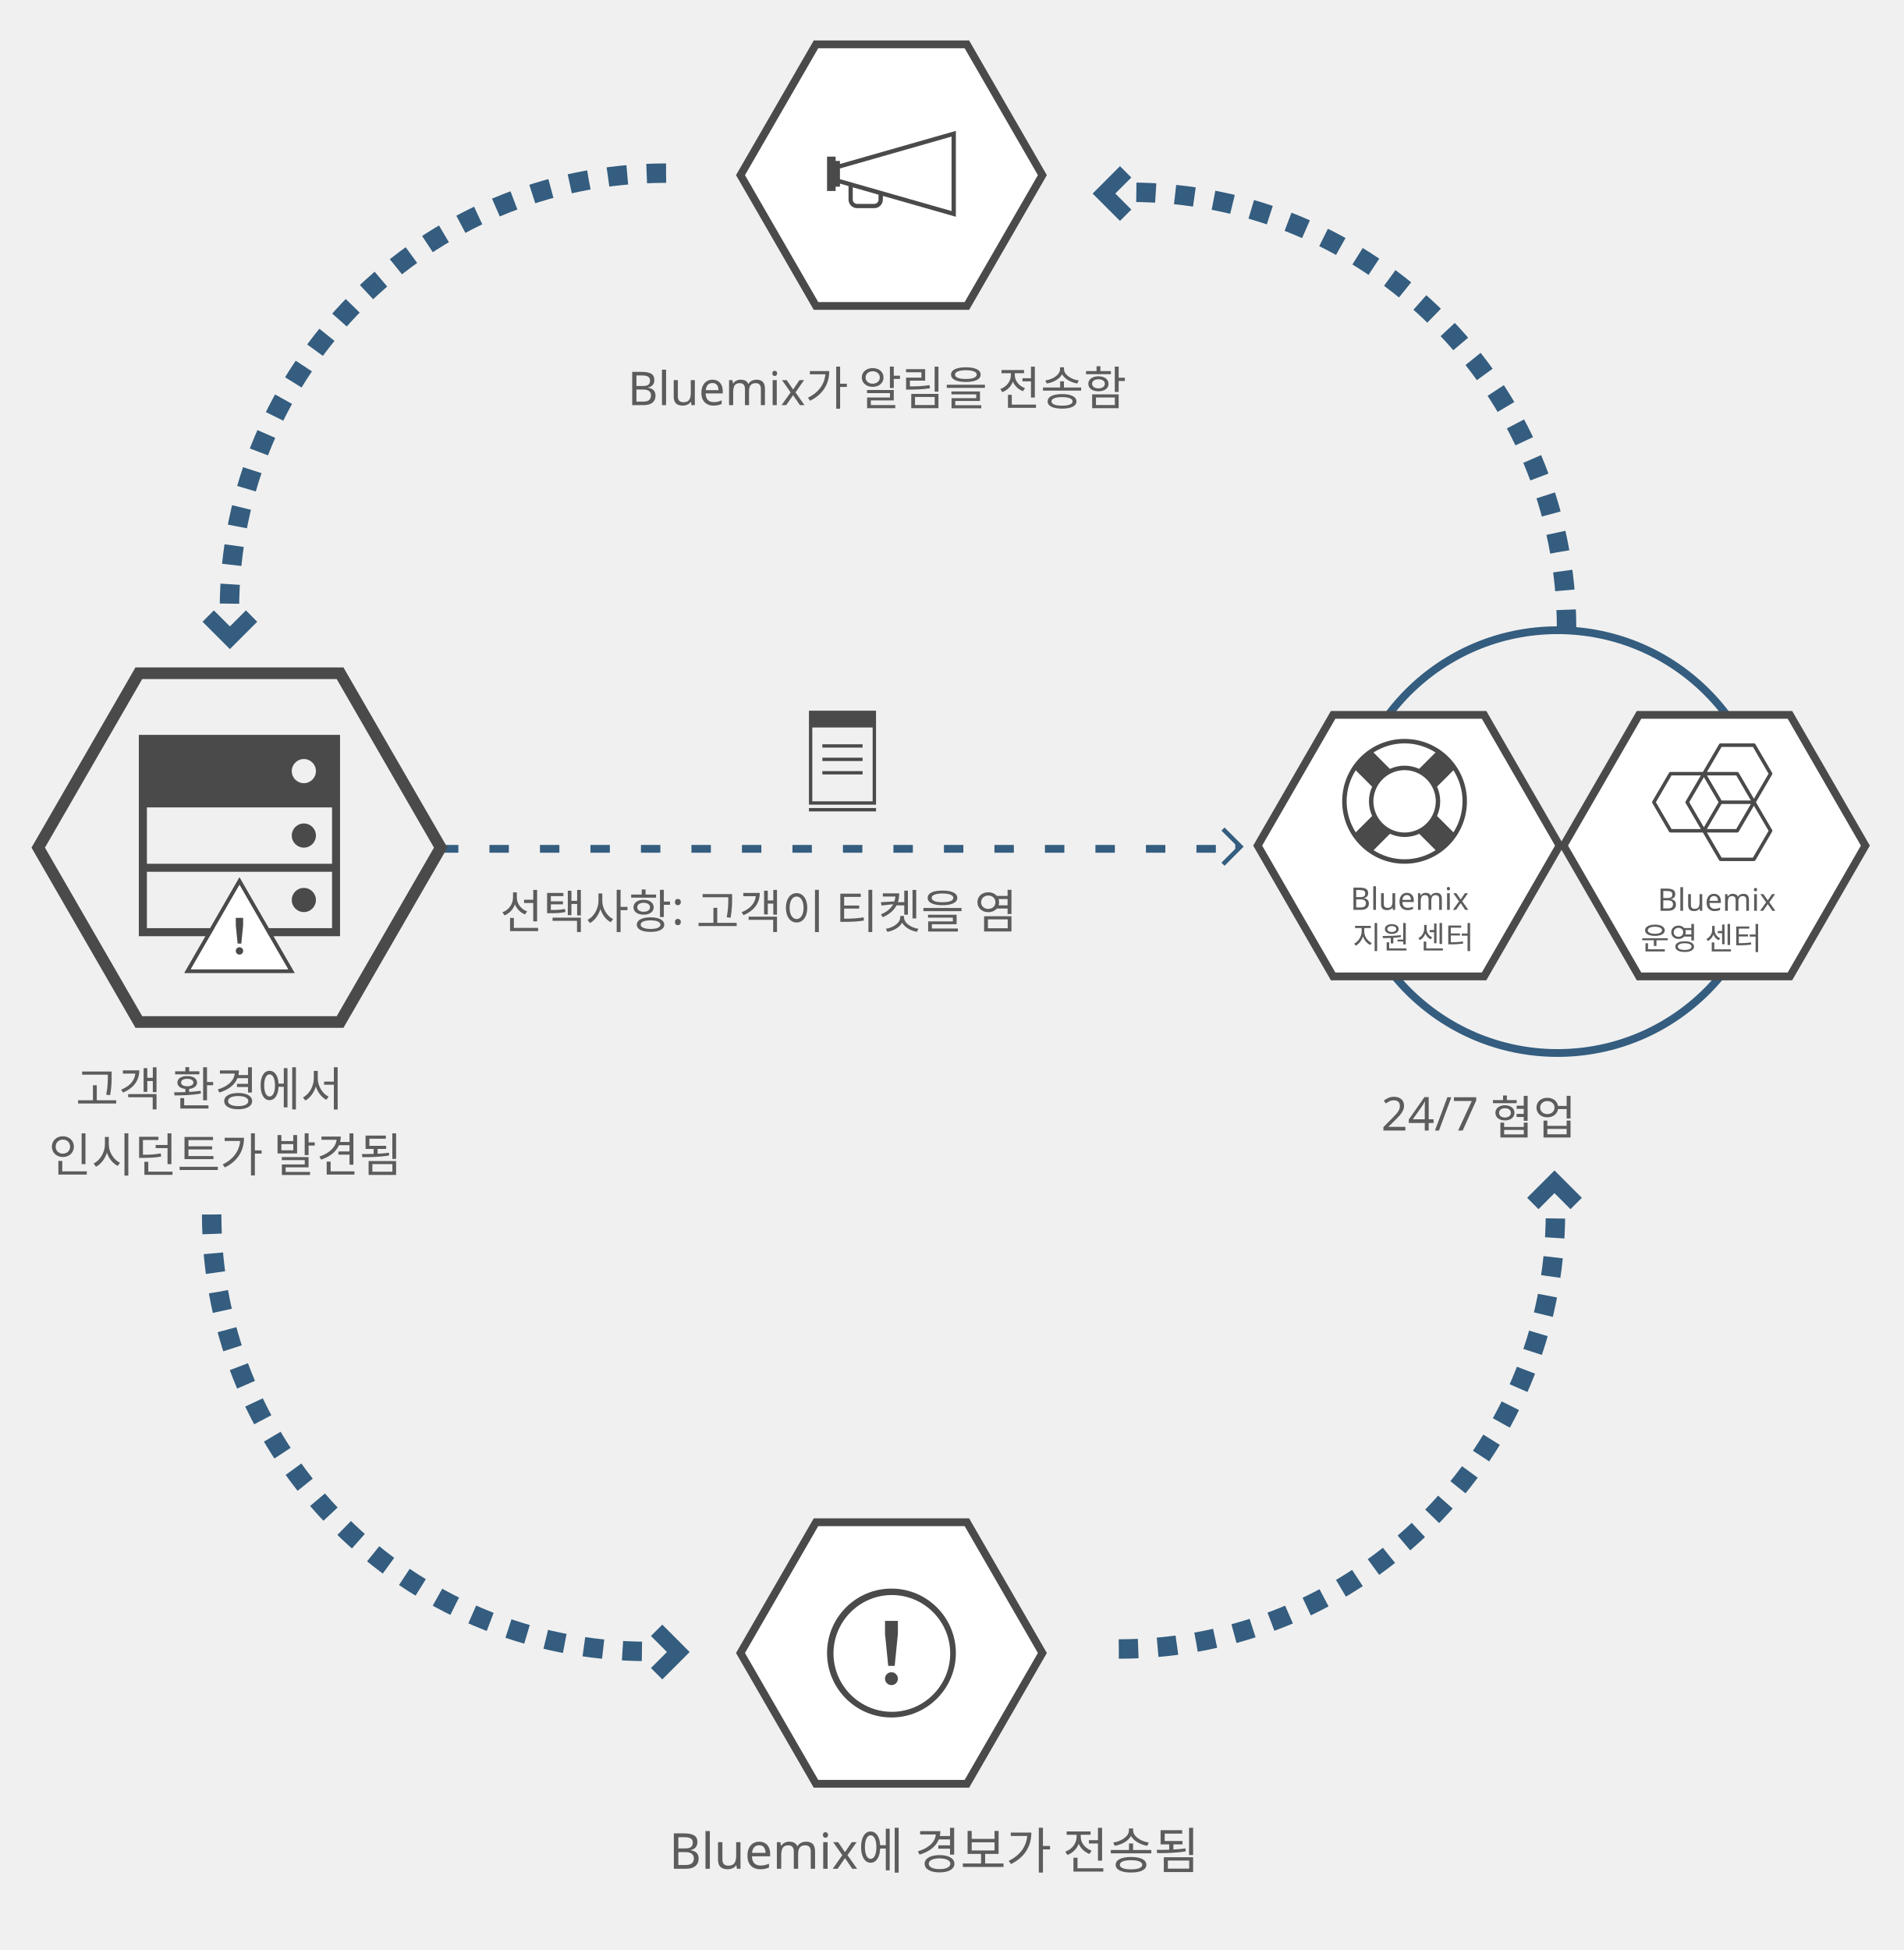
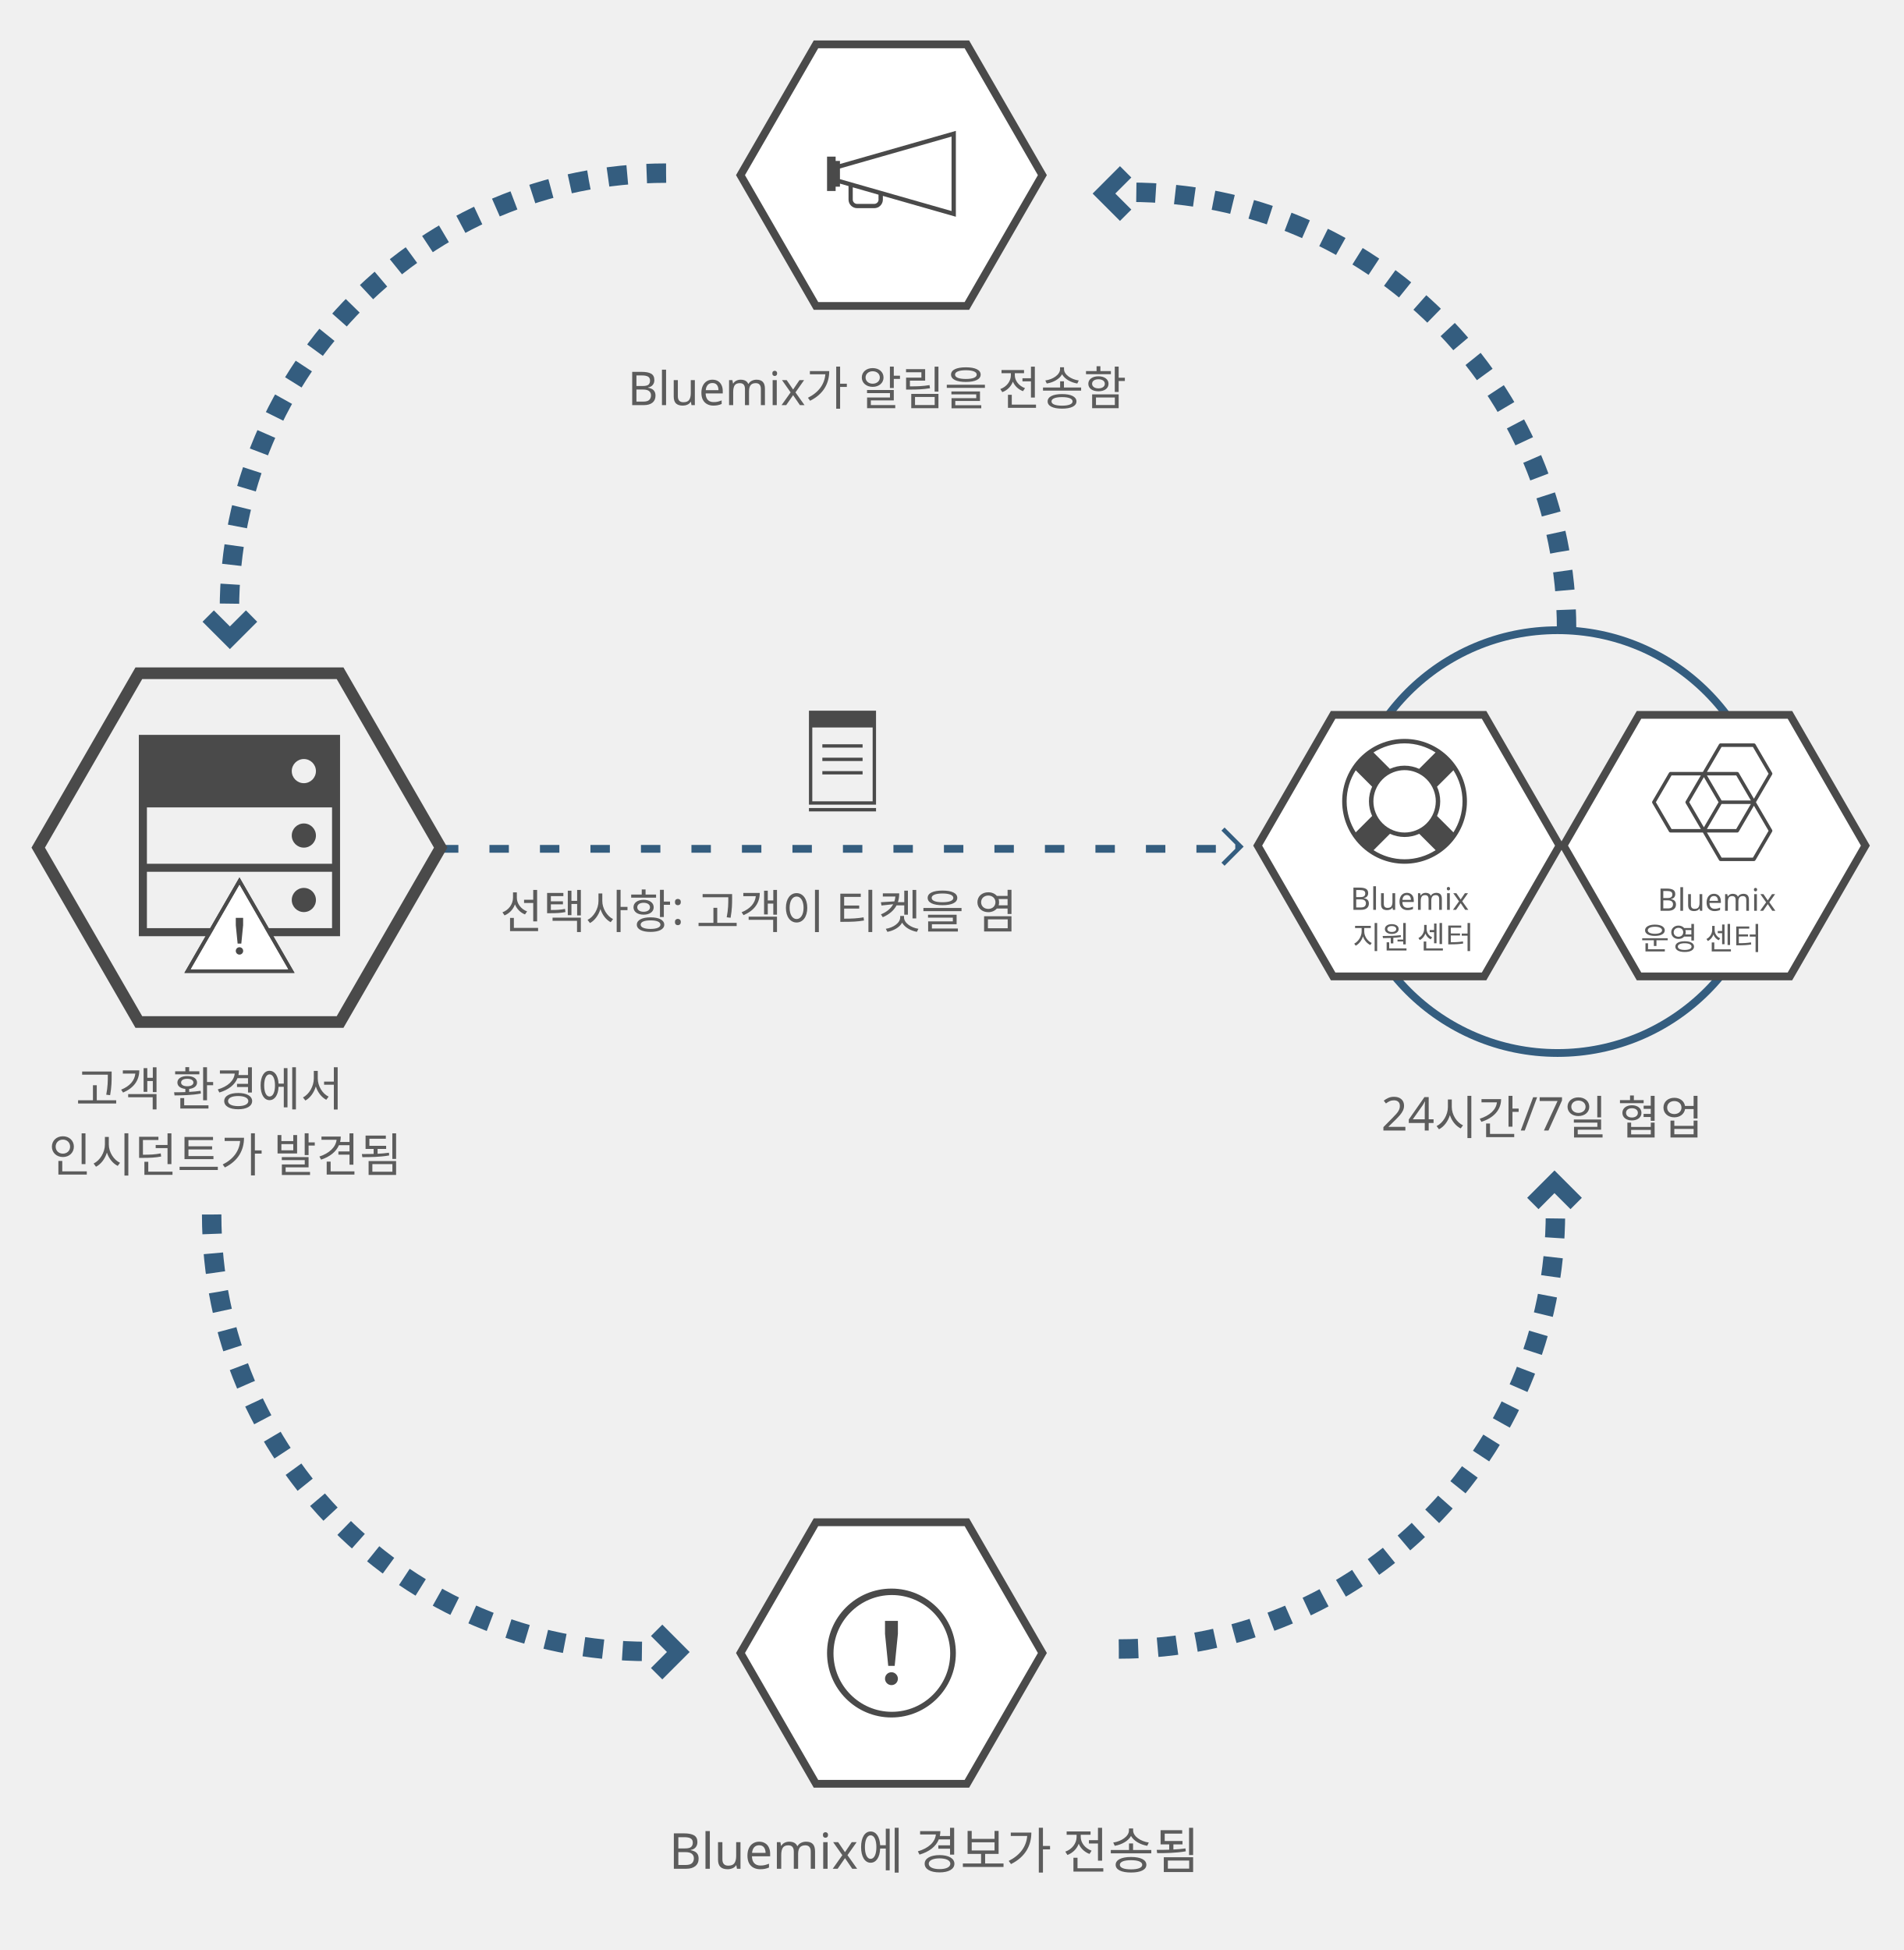
<svg xmlns="http://www.w3.org/2000/svg" xmlns:xlink="http://www.w3.org/1999/xlink" version="1.1" id="Layer_1" x="0px" y="0px" viewBox="0 0 490 502" style="enable-background:new 0 0 490 502;" xml:space="preserve">
  <style type="text/css">
	.st0{clip-path:url(#SVGID_2_);}
	.st1{clip-path:url(#SVGID_4_);fill:#4A4A4A;}
	.st2{clip-path:url(#SVGID_6_);}
	.st3{clip-path:url(#SVGID_8_);fill:#4A4A4A;}
	.st4{clip-path:url(#SVGID_10_);}
	.st5{clip-path:url(#SVGID_12_);fill:#4A4A4A;}
	.st6{clip-path:url(#SVGID_14_);}
	.st7{clip-path:url(#SVGID_16_);fill:#4A4A4A;}
	.st8{clip-path:url(#SVGID_18_);}
	.st9{clip-path:url(#SVGID_20_);fill:#4A4A4A;}
	.st10{clip-path:url(#SVGID_22_);}
	.st11{clip-path:url(#SVGID_24_);fill:#4A4A4A;}
	.st12{clip-path:url(#SVGID_26_);}
	.st13{clip-path:url(#SVGID_28_);fill:#4A4A4A;}
	.st14{clip-path:url(#SVGID_30_);}
	.st15{clip-path:url(#SVGID_32_);fill:#FFFFFF;}
	.st16{clip-path:url(#SVGID_34_);}
	.st17{clip-path:url(#SVGID_36_);fill:#4A4A4A;}
	.st18{clip-path:url(#SVGID_38_);}
	.st19{clip-path:url(#SVGID_40_);fill:#4A4A4A;}
	.st20{clip-path:url(#SVGID_42_);fill:none;stroke:#345D7F;stroke-width:2;stroke-miterlimit:10;}
	.st21{clip-path:url(#SVGID_44_);}
	.st22{clip-path:url(#SVGID_46_);fill:#FFFFFF;}
	.st23{clip-path:url(#SVGID_48_);fill:none;stroke:#4A4A4A;stroke-width:2;stroke-miterlimit:10;}
	.st24{clip-path:url(#SVGID_50_);}
	.st25{clip-path:url(#SVGID_52_);fill:#FFFFFF;}
	.st26{clip-path:url(#SVGID_54_);fill:none;stroke:#4A4A4A;stroke-width:2;stroke-miterlimit:10;}
	.st27{clip-path:url(#SVGID_56_);}
	.st28{clip-path:url(#SVGID_58_);fill:#FFFFFF;}
	.st29{clip-path:url(#SVGID_60_);fill:none;stroke:#4A4A4A;stroke-width:2;stroke-miterlimit:10;}
	.st30{clip-path:url(#SVGID_62_);}
	.st31{clip-path:url(#SVGID_64_);fill:#FFFFFF;}
	.st32{clip-path:url(#SVGID_66_);fill:none;stroke:#4A4A4A;stroke-width:2;stroke-miterlimit:10;}
	.st33{clip-path:url(#SVGID_66_);fill:none;stroke:#345D7F;stroke-width:2;stroke-miterlimit:10;stroke-dasharray:5,8,5,8;}
	.st34{clip-path:url(#SVGID_66_);}
	.st35{fill:#5C5C5C;}
	.st36{font-family:'HelvNeueRomanforIBM';}
	.st37{font-size:12px;}
	.st38{font-family:'HelvNeueBoldforIBM';}
	.st39{font-size:8px;}
	.st40{clip-path:url(#SVGID_68_);}
	.st41{clip-path:url(#SVGID_70_);fill:#4A4A4A;}
	.st42{clip-path:url(#SVGID_72_);fill:none;stroke:#345D7F;stroke-width:5;stroke-miterlimit:10;stroke-dasharray:5,5,5,5;}
	.st43{clip-path:url(#SVGID_72_);fill:none;stroke:#4A4A4A;stroke-width:3;stroke-miterlimit:10;}
	.st44{clip-path:url(#SVGID_72_);}
	.st45{clip-path:url(#SVGID_74_);}
	.st46{clip-path:url(#SVGID_76_);fill:#4A4A4A;}
	.st47{clip-path:url(#SVGID_78_);}
	.st48{clip-path:url(#SVGID_80_);fill:#4A4A4A;}
	.st49{font-size:12.763px;}
	.st50{clip-path:url(#SVGID_82_);}
	.st51{clip-path:url(#SVGID_84_);enable-background:new    ;}
	.st52{clip-path:url(#SVGID_86_);}
	.st53{clip-path:url(#SVGID_88_);}
	.st54{clip-path:url(#SVGID_90_);fill:#4A4A4A;}
	.st55{clip-path:url(#SVGID_92_);}
	.st56{clip-path:url(#SVGID_94_);fill:#4A4A4A;}
	.st57{clip-path:url(#SVGID_96_);}
	.st58{clip-path:url(#SVGID_98_);fill:#4A4A4A;}
	.st59{clip-path:url(#SVGID_100_);}
	.st60{clip-path:url(#SVGID_102_);fill:#4A4A4A;}
	.st61{clip-path:url(#SVGID_104_);}
	.st62{clip-path:url(#SVGID_106_);fill:#4A4A4A;}
	.st63{clip-path:url(#SVGID_108_);}
	.st64{clip-path:url(#SVGID_110_);fill:#4A4A4A;}
	.st65{clip-path:url(#SVGID_112_);}
	.st66{clip-path:url(#SVGID_114_);fill:#FF5003;}
	.st67{fill:none;stroke:#345D7F;stroke-width:3;stroke-miterlimit:10;}
	.st68{clip-path:url(#SVGID_116_);}
	.st69{clip-path:url(#SVGID_118_);fill:#345D7F;}
	.st70{clip-path:url(#SVGID_120_);}
	.st71{clip-path:url(#SVGID_122_);fill:#345D7F;}
	.st72{clip-path:url(#SVGID_124_);}
	.st73{clip-path:url(#SVGID_126_);fill:#345D7F;}
	.st74{clip-path:url(#SVGID_128_);}
	.st75{clip-path:url(#SVGID_130_);fill:#345D7F;}
</style>
  <g>
    <defs>
      <path id="SVGID_1_" d="M78.22,195.4c1.72,0,3.11,1.39,3.11,3.11c0,1.72-1.39,3.11-3.11,3.11c-1.72,0-3.11-1.39-3.11-3.11    C75.11,196.8,76.51,195.4,78.22,195.4z M85.47,222.36H37.82v-14.51h47.66V222.36z M85.47,238.94H37.82v-14.51h47.66V238.94z     M35.74,189.18v16.59v2.07v14.51v2.07v16.59h51.8v-16.59v-2.07v-14.51v-2.07v-16.59H35.74z" />
    </defs>
    <clipPath id="SVGID_2_">
      <use xlink:href="#SVGID_1_" style="overflow:visible;" />
    </clipPath>
    <g class="st0">
      <defs>
        <rect id="SVGID_3_" width="490" height="502" />
      </defs>
      <clipPath id="SVGID_4_">
        <use xlink:href="#SVGID_3_" style="overflow:visible;" />
      </clipPath>
      <rect x="30.74" y="184.18" class="st1" width="61.8" height="61.83" />
    </g>
  </g>
  <g>
    <defs>
      <circle id="SVGID_5_" cx="78.22" cy="215.1" r="3.11" />
    </defs>
    <clipPath id="SVGID_6_">
      <use xlink:href="#SVGID_5_" style="overflow:visible;" />
    </clipPath>
    <g class="st2">
      <defs>
        <rect id="SVGID_7_" width="490" height="502" />
      </defs>
      <clipPath id="SVGID_8_">
        <use xlink:href="#SVGID_7_" style="overflow:visible;" />
      </clipPath>
      <rect x="70.11" y="206.99" class="st3" width="16.22" height="16.22" />
    </g>
  </g>
  <g>
    <defs>
      <circle id="SVGID_9_" cx="78.22" cy="231.69" r="3.11" />
    </defs>
    <clipPath id="SVGID_10_">
      <use xlink:href="#SVGID_9_" style="overflow:visible;" />
    </clipPath>
    <g class="st4">
      <defs>
        <rect id="SVGID_11_" width="490" height="502" />
      </defs>
      <clipPath id="SVGID_12_">
        <use xlink:href="#SVGID_11_" style="overflow:visible;" />
      </clipPath>
      <rect x="70.11" y="223.58" class="st5" width="16.22" height="16.22" />
    </g>
  </g>
  <g>
    <defs>
      <path id="SVGID_13_" d="M61.65,227.78l12.54,21.75H49.1L61.65,227.78z M61.64,225.88l-14.18,24.59h28.36L61.64,225.88z" />
    </defs>
    <clipPath id="SVGID_14_">
      <use xlink:href="#SVGID_13_" style="overflow:visible;" />
    </clipPath>
    <g class="st6">
      <defs>
        <rect id="SVGID_15_" width="490" height="502" />
      </defs>
      <clipPath id="SVGID_16_">
        <use xlink:href="#SVGID_15_" style="overflow:visible;" />
      </clipPath>
      <rect x="42.47" y="220.88" class="st7" width="38.36" height="34.59" />
    </g>
  </g>
  <g>
    <defs>
      <path id="SVGID_17_" d="M61.65,227.78l12.54,21.75H49.1L61.65,227.78z M61.65,225.88l-14.18,24.59h28.36L61.65,225.88z" />
    </defs>
    <clipPath id="SVGID_18_">
      <use xlink:href="#SVGID_17_" style="overflow:visible;" />
    </clipPath>
    <g class="st8">
      <defs>
        <rect id="SVGID_19_" width="490" height="502" />
      </defs>
      <clipPath id="SVGID_20_">
        <use xlink:href="#SVGID_19_" style="overflow:visible;" />
      </clipPath>
      <rect x="42.47" y="220.88" class="st9" width="38.36" height="34.59" />
    </g>
  </g>
  <g>
    <defs>
      <polygon id="SVGID_21_" points="60.7,236.29 60.7,238.18 61.17,242.91 62.12,242.91 62.59,238.18 62.59,236.29   " />
    </defs>
    <clipPath id="SVGID_22_">
      <use xlink:href="#SVGID_21_" style="overflow:visible;" />
    </clipPath>
    <g class="st10">
      <defs>
        <rect id="SVGID_23_" width="490" height="502" />
      </defs>
      <clipPath id="SVGID_24_">
        <use xlink:href="#SVGID_23_" style="overflow:visible;" />
      </clipPath>
      <rect x="55.7" y="231.29" class="st11" width="11.89" height="16.62" />
    </g>
  </g>
  <g>
    <defs>
      <circle id="SVGID_25_" cx="61.65" cy="244.8" r="0.95" />
    </defs>
    <clipPath id="SVGID_26_">
      <use xlink:href="#SVGID_25_" style="overflow:visible;" />
    </clipPath>
    <g class="st12">
      <defs>
        <rect id="SVGID_27_" width="490" height="502" />
      </defs>
      <clipPath id="SVGID_28_">
        <use xlink:href="#SVGID_27_" style="overflow:visible;" />
      </clipPath>
      <rect x="55.7" y="238.86" class="st13" width="11.89" height="11.89" />
    </g>
  </g>
  <g>
    <defs>
      <polygon id="SVGID_29_" points="61.65,227.78 74.19,249.53 49.1,249.53   " />
    </defs>
    <clipPath id="SVGID_30_">
      <use xlink:href="#SVGID_29_" style="overflow:visible;" />
    </clipPath>
    <g class="st14">
      <defs>
        <rect id="SVGID_31_" width="490" height="502" />
      </defs>
      <clipPath id="SVGID_32_">
        <use xlink:href="#SVGID_31_" style="overflow:visible;" />
      </clipPath>
      <rect x="44.1" y="222.78" class="st15" width="35.09" height="31.75" />
    </g>
  </g>
  <g>
    <defs>
      <polygon id="SVGID_33_" points="60.7,236.29 60.7,238.18 61.17,242.91 62.12,242.91 62.59,238.18 62.59,236.29   " />
    </defs>
    <clipPath id="SVGID_34_">
      <use xlink:href="#SVGID_33_" style="overflow:visible;" />
    </clipPath>
    <g class="st16">
      <defs>
        <rect id="SVGID_35_" width="490" height="502" />
      </defs>
      <clipPath id="SVGID_36_">
        <use xlink:href="#SVGID_35_" style="overflow:visible;" />
      </clipPath>
      <rect x="55.7" y="231.29" class="st17" width="11.89" height="16.62" />
    </g>
  </g>
  <g>
    <defs>
      <circle id="SVGID_37_" cx="61.65" cy="244.8" r="0.95" />
    </defs>
    <clipPath id="SVGID_38_">
      <use xlink:href="#SVGID_37_" style="overflow:visible;" />
    </clipPath>
    <g class="st18">
      <defs>
        <rect id="SVGID_39_" width="490" height="502" />
      </defs>
      <clipPath id="SVGID_40_">
        <use xlink:href="#SVGID_39_" style="overflow:visible;" />
      </clipPath>
      <rect x="55.7" y="238.86" class="st19" width="11.89" height="11.89" />
    </g>
  </g>
  <g>
    <defs>
      <rect id="SVGID_41_" width="490" height="502" />
    </defs>
    <clipPath id="SVGID_42_">
      <use xlink:href="#SVGID_41_" style="overflow:visible;" />
    </clipPath>
    <ellipse class="st20" cx="400.96" cy="216.66" rx="54.39" ry="54.42" />
  </g>
  <g>
    <defs>
      <polygon id="SVGID_43_" points="401.47,217.69 382.05,251.36 343.19,251.36 323.77,217.69 343.19,184.03 382.05,184.03   " />
    </defs>
    <clipPath id="SVGID_44_">
      <use xlink:href="#SVGID_43_" style="overflow:visible;" />
    </clipPath>
    <g class="st21">
      <defs>
        <rect id="SVGID_45_" width="490" height="502" />
      </defs>
      <clipPath id="SVGID_46_">
        <use xlink:href="#SVGID_45_" style="overflow:visible;" />
      </clipPath>
      <rect x="318.77" y="179.03" class="st22" width="87.7" height="77.33" />
    </g>
  </g>
  <g>
    <defs>
      <rect id="SVGID_47_" width="490" height="502" />
    </defs>
    <clipPath id="SVGID_48_">
      <use xlink:href="#SVGID_47_" style="overflow:visible;" />
    </clipPath>
    <polygon class="st23" points="401.47,217.69 382.05,251.36 343.19,251.36 323.77,217.69 343.19,184.03 382.05,184.03  " />
  </g>
  <g>
    <defs>
      <polygon id="SVGID_49_" points="268.34,45.09 248.91,78.76 210.06,78.76 190.63,45.09 210.06,11.42 248.91,11.42   " />
    </defs>
    <clipPath id="SVGID_50_">
      <use xlink:href="#SVGID_49_" style="overflow:visible;" />
    </clipPath>
    <g class="st24">
      <defs>
        <rect id="SVGID_51_" width="490" height="502" />
      </defs>
      <clipPath id="SVGID_52_">
        <use xlink:href="#SVGID_51_" style="overflow:visible;" />
      </clipPath>
      <rect x="185.63" y="6.42" class="st25" width="87.7" height="77.33" />
    </g>
  </g>
  <g>
    <defs>
      <rect id="SVGID_53_" width="490" height="502" />
    </defs>
    <clipPath id="SVGID_54_">
      <use xlink:href="#SVGID_53_" style="overflow:visible;" />
    </clipPath>
    <polygon class="st26" points="268.34,45.09 248.91,78.76 210.06,78.76 190.63,45.09 210.06,11.42 248.91,11.42  " />
  </g>
  <g>
    <defs>
      <polygon id="SVGID_55_" points="248.91,459.21 210.06,459.21 190.63,425.54 210.06,391.88 248.91,391.88 268.34,425.54   " />
    </defs>
    <clipPath id="SVGID_56_">
      <use xlink:href="#SVGID_55_" style="overflow:visible;" />
    </clipPath>
    <g class="st27">
      <defs>
        <rect id="SVGID_57_" width="490" height="502" />
      </defs>
      <clipPath id="SVGID_58_">
        <use xlink:href="#SVGID_57_" style="overflow:visible;" />
      </clipPath>
      <rect x="185.63" y="386.88" class="st28" width="87.7" height="77.33" />
    </g>
  </g>
  <g>
    <defs>
      <rect id="SVGID_59_" width="490" height="502" />
    </defs>
    <clipPath id="SVGID_60_">
      <use xlink:href="#SVGID_59_" style="overflow:visible;" />
    </clipPath>
    <polygon class="st29" points="248.91,459.21 210.06,459.21 190.63,425.54 210.06,391.88 248.91,391.88 268.34,425.54  " />
  </g>
  <g>
    <defs>
      <polygon id="SVGID_61_" points="480.21,217.69 460.79,251.36 421.94,251.36 402.51,217.69 421.94,184.03 460.79,184.03   " />
    </defs>
    <clipPath id="SVGID_62_">
      <use xlink:href="#SVGID_61_" style="overflow:visible;" />
    </clipPath>
    <g class="st30">
      <defs>
        <rect id="SVGID_63_" width="490" height="502" />
      </defs>
      <clipPath id="SVGID_64_">
        <use xlink:href="#SVGID_63_" style="overflow:visible;" />
      </clipPath>
      <rect x="397.51" y="179.03" class="st31" width="87.7" height="77.33" />
    </g>
  </g>
  <g>
    <defs>
      <rect id="SVGID_65_" width="490" height="502" />
    </defs>
    <clipPath id="SVGID_66_">
      <use xlink:href="#SVGID_65_" style="overflow:visible;" />
    </clipPath>
    <polygon class="st32" points="480.21,217.69 460.79,251.36 421.94,251.36 402.51,217.69 421.94,184.03 460.79,184.03  " />
    <line class="st33" x1="113" y1="218.52" x2="320.21" y2="218.52" />
    <g class="st34">
      <text transform="matrix(1 0 0 1 128.7402 239)">
        <tspan x="0" y="0" class="st35 st36 st37">선택사항: 고객이 티켓을 염</tspan>
        <tspan x="9" y="0" class="st35 st36 st37" />
        <tspan x="15.79" y="0" class="st35 st36 st37" />
        <tspan x="35.02" y="0" class="st35 st36 st37" />
        <tspan x="41.47" y="0" class="st35 st36 st37" />
        <tspan x="64.79" y="0" class="st35 st36 st37" />
        <tspan x="70.64" y="0" class="st35 st36 st37" />
        <tspan x="73.97" y="0" class="st35 st36 st37" />
        <tspan x="80.74" y="0" class="st35 st36 st37" />
        <tspan x="90.71" y="0" class="st35 st36 st37" />
        <tspan x="110.66" y="0" class="st35 st36 st37" />
        <tspan x="117.62" y="0" class="st35 st36 st37" />
        <tspan x="160.89" y="0" class="st35 st36 st37" />
        <tspan x="166.52" y="0" class="st35 st36 st37" />
        <tspan x="172.87" y="0" class="st35 st36 st37" />
      </text>
    </g>
    <g class="st34">
      <text transform="matrix(1 0 0 1 19.5059 284.6728)">
        <tspan x="0" y="0" class="st35 st36 st37">고객 환경에서</tspan>
        <tspan x="2.86" y="0" class="st35 st36 st37" />
        <tspan x="9.22" y="0" class="st35 st36 st37" />
        <tspan x="31.31" y="0" class="st35 st36 st37" />
        <tspan x="37.55" y="0" class="st35 st36 st37" />
        <tspan x="51" y="0" class="st35 st36 st37" />
        <tspan x="57.35" y="0" class="st35 st36 st37" />
        <tspan x="60.67" y="0" class="st35 st36 st37" />
        <tspan x="67.19" y="0" class="st35 st36 st37" />
        <tspan x="73.57" y="0" class="st35 st36 st37" />
        <tspan x="76.9" y="0" class="st35 st36 st37" />
        <tspan x="83.41" y="0" class="st35 st36 st37" />
      </text>
    </g>
    <g class="st34">
      <text transform="matrix(1 0 0 1 12.5156 301.6728)">
        <tspan x="0" y="0" class="st35 st36 st37">인시던트가 발견됨</tspan>
        <tspan x="12.79" y="0" class="st35 st36 st37" />
        <tspan x="18.65" y="0" class="st35 st36 st37" />
        <tspan x="21.97" y="0" class="st35 st36 st37" />
        <tspan x="28.74" y="0" class="st35 st36 st37" />
        <tspan x="38.71" y="0" class="st35 st36 st37" />
        <tspan x="58.36" y="0" class="st35 st36 st37" />
        <tspan x="64.56" y="0" class="st35 st36 st37" />
        <tspan x="72.67" y="0" class="st35 st36 st37" />
        <tspan x="76.39" y="0" class="st35 st36 st37" />
        <tspan x="89.57" y="0" class="st35 st36 st37" />
        <tspan x="99.54" y="0" class="st35 st36 st37" />
        <tspan x="106" y="0" class="st35 st36 st37" />
        <tspan x="112.22" y="0" class="st35 st36 st37" />
      </text>
    </g>
    <g class="st34">
      <text transform="matrix(1 0 0 1 355.5565 291.0394)">
-         <tspan x="0" y="0" class="st35 st36 st37">24/7 협업</tspan>
+         <tspan x="0" y="0" class="st35 st36 st37">24시간/7일 협업</tspan>
        <tspan x="6.08" y="0" class="st35 st36 st37" />
        <tspan x="24.98" y="0" class="st35 st36 st37" />
        <tspan x="31.33" y="0" class="st35 st36 st37" />
        <tspan x="42.83" y="0" class="st35 st36 st37" />
        <tspan x="49.28" y="0" class="st35 st36 st37" />
        <tspan x="56.25" y="0" class="st35 st36 st37" />
        <tspan x="63.02" y="0" class="st35 st36 st37" />
        <tspan x="66.83" y="0" class="st35 st36 st37" />
        <tspan x="73.14" y="0" class="st35 st36 st37" />
      </text>
    </g>
    <g class="st34">
      <text transform="matrix(1 0 0 1 426.6889 234.468)" class="st35 st38 st39">Bluemix</text>
    </g>
    <g class="st34">
      <text transform="matrix(1 0 0 1 422.3652 244.468)">
        <tspan x="0" y="0" class="st35 st36 st39">운영 센터</tspan>
        <tspan x="6" y="0" class="st35 st36 st39" />
        <tspan x="10.64" y="0" class="st35 st36 st39" />
        <tspan x="14.94" y="0" class="st35 st36 st39" />
        <tspan x="21.69" y="0" class="st35 st36 st39" />
      </text>
    </g>
    <g class="st34">
      <text transform="matrix(1 0 0 1 347.6339 234.2215)" class="st35 st38 st39">Bluemix</text>
    </g>
    <g class="st34">
      <text transform="matrix(1 0 0 1 348.2179 244.2215)">
        <tspan x="0" y="0" class="st35 st36 st39">지원 센터</tspan>
        <tspan x="13.92" y="0" class="st35 st36 st39" />
        <tspan x="18.55" y="0" class="st35 st36 st39" />
        <tspan x="23.06" y="0" class="st35 st36 st39" />
        <tspan x="26.14" y="0" class="st35 st36 st39" />
      </text>
    </g>
  </g>
  <g>
    <defs>
      <path id="SVGID_67_" d="M369.94,210.06c0.52-1.15,0.82-2.43,0.82-3.77c0-1.35-0.3-2.62-0.82-3.77l4.22-4.22    c1.47,2.31,2.34,5.05,2.34,7.99s-0.87,5.68-2.34,7.99L369.94,210.06z M369.07,209.19c-0.82,2.1-2.48,3.77-4.58,4.58    c-0.9,0.35-1.88,0.55-2.9,0.55c-1.02,0-2-0.2-2.9-0.55c-2.1-0.82-3.76-2.48-4.58-4.58c-0.35-0.9-0.55-1.88-0.55-2.9    c0-1.02,0.2-2,0.55-2.9c0.82-2.1,2.48-3.77,4.58-4.58c0.9-0.35,1.88-0.55,2.9-0.55c1.02,0,2,0.2,2.9,0.55    c2.1,0.82,3.76,2.48,4.58,4.58c0.35,0.9,0.55,1.88,0.55,2.9C369.61,207.31,369.42,208.29,369.07,209.19z M361.58,221.21    c-2.94,0-5.67-0.87-7.98-2.34l4.22-4.22c1.15,0.52,2.43,0.82,3.77,0.82c1.34,0,2.62-0.3,3.77-0.82l4.22,4.22    C367.26,220.34,364.52,221.21,361.58,221.21z M353.23,210.06l-4.22,4.22c-1.47-2.31-2.34-5.05-2.34-7.99s0.87-5.68,2.34-7.99    l4.22,4.22c-0.52,1.15-0.82,2.43-0.82,3.77C352.41,207.63,352.71,208.91,353.23,210.06z M361.58,191.37    c2.94,0,5.67,0.87,7.98,2.34l-4.22,4.22c-1.15-0.52-2.43-0.82-3.77-0.82c-1.34,0-2.62,0.3-3.77,0.82l-4.22-4.22    C355.91,192.24,358.65,191.37,361.58,191.37z M361.58,190.22c-8.87,0-16.06,7.19-16.06,16.07c0,8.87,7.19,16.07,16.06,16.07    c8.87,0,16.06-7.19,16.06-16.07C377.64,197.42,370.45,190.22,361.58,190.22z" />
    </defs>
    <clipPath id="SVGID_68_">
      <use xlink:href="#SVGID_67_" style="overflow:visible;" />
    </clipPath>
    <g class="st40">
      <defs>
        <rect id="SVGID_69_" width="490" height="502" />
      </defs>
      <clipPath id="SVGID_70_">
        <use xlink:href="#SVGID_69_" style="overflow:visible;" />
      </clipPath>
      <rect x="340.53" y="185.22" class="st41" width="42.12" height="42.14" />
    </g>
  </g>
  <g>
    <defs>
      <rect id="SVGID_71_" width="490" height="502" />
    </defs>
    <clipPath id="SVGID_72_">
      <use xlink:href="#SVGID_71_" style="overflow:visible;" />
    </clipPath>
    <path class="st42" d="M288.02,424.51c62.08,0,112.41-50.36,112.41-112.48" />
    <path class="st42" d="M403.29,161.97c0-62.12-50.33-112.48-112.41-112.48" />
    <path class="st42" d="M54.49,312.66c0,62.12,50.33,112.48,112.41,112.48" />
    <path class="st42" d="M171.47,44.57c-62.08,0-112.41,50.36-112.41,112.48" />
    <polygon class="st43" points="113.45,218.21 87.55,263.1 35.74,263.1 9.84,218.21 35.74,173.32 87.55,173.32  " />
    <g class="st44">
      <text transform="matrix(1 0 0 1 161.5913 104.2935)">
        <tspan x="0" y="0" class="st35 st36 st37">Bluemix가 알림을 전송함</tspan>
        <tspan x="44.35" y="0" class="st35 st36 st37" />
        <tspan x="50.27" y="0" class="st35 st36 st37" />
        <tspan x="56.72" y="0" class="st35 st36 st37" />
        <tspan x="63.07" y="0" class="st35 st36 st37" />
        <tspan x="78.73" y="0" class="st35 st36 st37" />
        <tspan x="85.09" y="0" class="st35 st36 st37" />
        <tspan x="91.75" y="0" class="st35 st36 st37" />
        <tspan x="95.45" y="0" class="st35 st36 st37" />
        <tspan x="97.98" y="0" class="st35 st36 st37" />
        <tspan x="110.29" y="0" class="st35 st36 st37" />
        <tspan x="116.59" y="0" class="st35 st36 st37" />
      </text>
    </g>
  </g>
  <g>
    <defs>
      <path id="SVGID_73_" d="M244.96,54.33l-28.73-8.21v-2.75l28.73-8.21V54.33z M226.17,51.38c0,0.61-0.5,1.11-1.11,1.11h-4.42    c-0.61,0-1.11-0.5-1.11-1.11v-3.16l6.63,1.9V51.38z M216.23,42.22v-0.79h-1.11v-1.11h-2.21v8.85h2.21v-1.11h1.11v-0.79l2.21,0.63    v3.48c0,1.22,0.99,2.21,2.21,2.21h4.42c1.22,0,2.21-0.99,2.21-2.21v-0.95l18.79,5.37V33.69L216.23,42.22z" />
    </defs>
    <clipPath id="SVGID_74_">
      <use xlink:href="#SVGID_73_" style="overflow:visible;" />
    </clipPath>
    <g class="st45">
      <defs>
        <rect id="SVGID_75_" width="490" height="502" />
      </defs>
      <clipPath id="SVGID_76_">
        <use xlink:href="#SVGID_75_" style="overflow:visible;" />
      </clipPath>
      <rect x="207.91" y="28.69" class="st46" width="43.15" height="32.12" />
    </g>
  </g>
  <g>
    <defs>
      <path id="SVGID_77_" d="M229.59,440.68c-8.26,0-15.02-6.76-15.02-15.03s6.76-15.03,15.02-15.03s15.02,6.73,15.02,15.03    C244.61,433.92,237.86,440.68,229.59,440.68z M229.49,408.96c-9.15,0-16.58,7.43-16.58,16.59c0,9.16,7.43,16.59,16.58,16.59    s16.58-7.43,16.58-16.59C246.06,416.39,238.64,408.96,229.49,408.96z M227.83,420.6l0.83,8.26h1.66l0.83-8.26v-3.32h-3.32V420.6z     M229.49,430.49c-0.9,0-1.66,0.73-1.66,1.66c0,0.9,0.73,1.66,1.66,1.66s1.66-0.73,1.66-1.66    C231.15,431.25,230.38,430.49,229.49,430.49z" />
    </defs>
    <clipPath id="SVGID_78_">
      <use xlink:href="#SVGID_77_" style="overflow:visible;" />
    </clipPath>
    <g class="st47">
      <defs>
        <rect id="SVGID_79_" width="490" height="502" />
      </defs>
      <clipPath id="SVGID_80_">
        <use xlink:href="#SVGID_79_" style="overflow:visible;" />
      </clipPath>
      <rect x="207.91" y="403.96" class="st48" width="43.15" height="43.17" />
    </g>
  </g>
  <g>
    <text transform="matrix(1 0 0 1 172.2383 481.0837)">
      <tspan x="0" y="0" class="st35 st36 st49">Bluemix에 경보가 전송됨</tspan>
      <tspan x="8.56" y="0" class="st35 st36 st49" />
      <tspan x="17.94" y="0" class="st35 st36 st49" />
      <tspan x="22.86" y="0" class="st35 st36 st49" />
      <tspan x="29.83" y="0" class="st35 st36 st49" />
      <tspan x="36.12" y="0" class="st35 st36 st49" />
      <tspan x="42.99" y="0" class="st35 st36 st49" />
      <tspan x="49.61" y="0" class="st35 st36 st49" />
      <tspan x="56.58" y="0" class="st35 st36 st49" />
      <tspan x="60.11" y="0" class="st35 st36 st49" />
    </text>
  </g>
  <g>
    <defs>
      <rect id="SVGID_81_" x="425.3" y="191.37" width="30.96" height="30.3" />
    </defs>
    <clipPath id="SVGID_82_">
      <use xlink:href="#SVGID_81_" style="overflow:visible;" />
    </clipPath>
    <g class="st50">
      <defs>
        <rect id="SVGID_83_" width="490" height="502" />
      </defs>
      <clipPath id="SVGID_84_">
        <use xlink:href="#SVGID_83_" style="overflow:visible;" />
      </clipPath>
      <g class="st51">
        <g>
          <defs>
            <rect id="SVGID_85_" x="425" y="191" width="32" height="31" />
          </defs>
          <clipPath id="SVGID_86_">
            <use xlink:href="#SVGID_85_" style="overflow:visible;" />
          </clipPath>
          <g class="st52">
            <defs>
              <path id="SVGID_87_" d="M442.93,221.67h8.59c0.16,0,0.31-0.09,0.39-0.22l4.29-7.35c0.04-0.07,0.06-0.15,0.06-0.23        c0-0.08-0.02-0.16-0.06-0.23l-4.16-7.12l4.16-7.12c0.04-0.07,0.06-0.15,0.06-0.23s-0.02-0.16-0.06-0.23l-4.29-7.35        c-0.08-0.14-0.23-0.22-0.39-0.22h-8.59c-0.16,0-0.31,0.09-0.39,0.22l-4.16,7.13h-8.33c-0.16,0-0.31,0.09-0.39,0.22l-4.29,7.35        c-0.08,0.14-0.08,0.32,0,0.46l4.29,7.35c0.08,0.14,0.23,0.22,0.39,0.22h8.33l4.16,7.13        C442.62,221.59,442.77,221.67,442.93,221.67z M450.73,206.07h-7.54l-0.13-0.23l-3.63-6.22h7.54L450.73,206.07z M438.64,212.98        l-3.77-6.46l3.77-6.46l3.77,6.46L438.64,212.98z M450.73,206.97l-3.77,6.45h-7.54l3.63-6.22l0.13-0.23H450.73z M430.31,199.62        h7.54l-3.9,6.67c-0.08,0.14-0.08,0.32,0,0.46l3.9,6.67h-7.54l-4.03-6.9L430.31,199.62z M451.52,205.63l-3.91-6.68        c-0.08-0.14-0.23-0.22-0.39-0.22h-7.8l3.77-6.45h8.07l4.03,6.9L451.52,205.63z M443.19,220.77l-3.77-6.45h7.8        c0.16,0,0.31-0.09,0.39-0.22l3.91-6.68l3.77,6.46l-4.03,6.9H443.19z" />
            </defs>
            <clipPath id="SVGID_88_">
              <use xlink:href="#SVGID_87_" style="overflow:visible;" />
            </clipPath>
            <g class="st53">
              <defs>
                <rect id="SVGID_89_" x="425" y="191" width="32" height="31" />
              </defs>
              <clipPath id="SVGID_90_">
                <use xlink:href="#SVGID_89_" style="overflow:visible;" />
              </clipPath>
              <rect x="420.3" y="186.37" class="st54" width="40.96" height="40.3" />
            </g>
          </g>
        </g>
      </g>
    </g>
  </g>
  <g>
    <defs>
      <rect id="SVGID_91_" x="208.25" y="208.02" width="17.27" height="0.86" />
    </defs>
    <clipPath id="SVGID_92_">
      <use xlink:href="#SVGID_91_" style="overflow:visible;" />
    </clipPath>
    <g class="st55">
      <defs>
        <rect id="SVGID_93_" width="490" height="502" />
      </defs>
      <clipPath id="SVGID_94_">
        <use xlink:href="#SVGID_93_" style="overflow:visible;" />
      </clipPath>
      <rect x="203.25" y="203.02" class="st56" width="27.27" height="10.86" />
    </g>
  </g>
  <g>
    <defs>
      <path id="SVGID_95_" d="M224.65,206.29h-15.54v-19.01h15.54V206.29z M208.25,182.96v3.46v20.73h17.27v-20.73v-3.46H208.25z" />
    </defs>
    <clipPath id="SVGID_96_">
      <use xlink:href="#SVGID_95_" style="overflow:visible;" />
    </clipPath>
    <g class="st57">
      <defs>
        <rect id="SVGID_97_" width="490" height="502" />
      </defs>
      <clipPath id="SVGID_98_">
        <use xlink:href="#SVGID_97_" style="overflow:visible;" />
      </clipPath>
      <rect x="203.25" y="177.96" class="st58" width="27.27" height="34.19" />
    </g>
  </g>
  <g>
    <defs>
      <rect id="SVGID_99_" x="211.7" y="195.06" width="10.36" height="0.86" />
    </defs>
    <clipPath id="SVGID_100_">
      <use xlink:href="#SVGID_99_" style="overflow:visible;" />
    </clipPath>
    <g class="st59">
      <defs>
        <rect id="SVGID_101_" width="490" height="502" />
      </defs>
      <clipPath id="SVGID_102_">
        <use xlink:href="#SVGID_101_" style="overflow:visible;" />
      </clipPath>
      <rect x="206.7" y="190.06" class="st60" width="20.36" height="10.86" />
    </g>
  </g>
  <g>
    <defs>
      <rect id="SVGID_103_" x="211.7" y="191.6" width="10.36" height="0.86" />
    </defs>
    <clipPath id="SVGID_104_">
      <use xlink:href="#SVGID_103_" style="overflow:visible;" />
    </clipPath>
    <g class="st61">
      <defs>
        <rect id="SVGID_105_" width="490" height="502" />
      </defs>
      <clipPath id="SVGID_106_">
        <use xlink:href="#SVGID_105_" style="overflow:visible;" />
      </clipPath>
      <rect x="206.7" y="186.6" class="st62" width="20.36" height="10.86" />
    </g>
  </g>
  <g>
    <defs>
      <rect id="SVGID_107_" x="211.7" y="198.51" width="10.36" height="0.86" />
    </defs>
    <clipPath id="SVGID_108_">
      <use xlink:href="#SVGID_107_" style="overflow:visible;" />
    </clipPath>
    <g class="st63">
      <defs>
        <rect id="SVGID_109_" width="490" height="502" />
      </defs>
      <clipPath id="SVGID_110_">
        <use xlink:href="#SVGID_109_" style="overflow:visible;" />
      </clipPath>
      <rect x="206.7" y="193.51" class="st64" width="20.36" height="10.86" />
    </g>
  </g>
  <g>
    <defs>
      <polygon id="SVGID_111_" points="54.26,160.06 55.06,159.26 58.62,162.82 59.75,162.82 63.31,159.26 64.1,160.06 59.18,164.98       " />
    </defs>
    <clipPath id="SVGID_112_">
      <use xlink:href="#SVGID_111_" style="overflow:visible;" />
    </clipPath>
    <g class="st65">
      <defs>
        <rect id="SVGID_113_" width="490" height="502" />
      </defs>
      <clipPath id="SVGID_114_">
        <use xlink:href="#SVGID_113_" style="overflow:visible;" />
      </clipPath>
      <rect x="49.26" y="154.26" class="st66" width="19.84" height="15.72" />
    </g>
  </g>
  <g>
    <polygon class="st67" points="54.26,160.06 55.06,159.26 58.62,162.82 59.75,162.82 63.31,159.26 64.1,160.06 59.18,164.98  " />
  </g>
  <g>
    <defs>
      <polygon id="SVGID_115_" points="395.26,308.36 396.06,309.16 399.61,305.6 400.74,305.6 404.3,309.16 405.1,308.36     400.18,303.44   " />
    </defs>
    <clipPath id="SVGID_116_">
      <use xlink:href="#SVGID_115_" style="overflow:visible;" />
    </clipPath>
    <g class="st68">
      <defs>
        <rect id="SVGID_117_" width="490" height="502" />
      </defs>
      <clipPath id="SVGID_118_">
        <use xlink:href="#SVGID_117_" style="overflow:visible;" />
      </clipPath>
      <rect x="390.26" y="298.44" class="st69" width="19.84" height="15.72" />
    </g>
  </g>
  <g>
    <polygon class="st67" points="395.26,308.36 396.06,309.16 399.61,305.6 400.74,305.6 404.3,309.16 405.1,308.36 400.18,303.44     " />
  </g>
  <g>
    <defs>
      <polygon id="SVGID_119_" points="288.32,54.75 289.12,53.95 285.56,50.39 285.56,49.26 289.12,45.7 288.32,44.9 283.4,49.83   " />
    </defs>
    <clipPath id="SVGID_120_">
      <use xlink:href="#SVGID_119_" style="overflow:visible;" />
    </clipPath>
    <g class="st70">
      <defs>
        <rect id="SVGID_121_" width="490" height="502" />
      </defs>
      <clipPath id="SVGID_122_">
        <use xlink:href="#SVGID_121_" style="overflow:visible;" />
      </clipPath>
      <rect x="278.4" y="39.9" class="st71" width="15.72" height="19.85" />
    </g>
  </g>
  <g>
    <polygon class="st67" points="288.32,54.75 289.12,53.95 285.56,50.39 285.56,49.26 289.12,45.7 288.32,44.9 283.4,49.83  " />
  </g>
  <g>
    <defs>
      <polygon id="SVGID_123_" points="170.5,430.21 169.7,429.41 173.25,425.85 173.25,424.72 169.7,421.16 170.5,420.36     175.42,425.29   " />
    </defs>
    <clipPath id="SVGID_124_">
      <use xlink:href="#SVGID_123_" style="overflow:visible;" />
    </clipPath>
    <g class="st72">
      <defs>
        <rect id="SVGID_125_" width="490" height="502" />
      </defs>
      <clipPath id="SVGID_126_">
        <use xlink:href="#SVGID_125_" style="overflow:visible;" />
      </clipPath>
      <rect x="164.7" y="415.36" class="st73" width="15.72" height="19.85" />
    </g>
  </g>
  <g>
    <polygon class="st67" points="170.5,430.21 169.7,429.41 173.25,425.85 173.25,424.72 169.7,421.16 170.5,420.36 175.42,425.29     " />
  </g>
  <g>
    <defs>
      <polygon id="SVGID_127_" points="315.24,222.88 314.44,222.08 318,218.52 318,217.39 314.44,213.83 315.24,213.03 320.16,217.95       " />
    </defs>
    <clipPath id="SVGID_128_">
      <use xlink:href="#SVGID_127_" style="overflow:visible;" />
    </clipPath>
    <g class="st74">
      <defs>
        <rect id="SVGID_129_" width="490" height="502" />
      </defs>
      <clipPath id="SVGID_130_">
        <use xlink:href="#SVGID_129_" style="overflow:visible;" />
      </clipPath>
      <rect x="309.44" y="208.03" class="st75" width="15.72" height="19.85" />
    </g>
  </g>
</svg>
